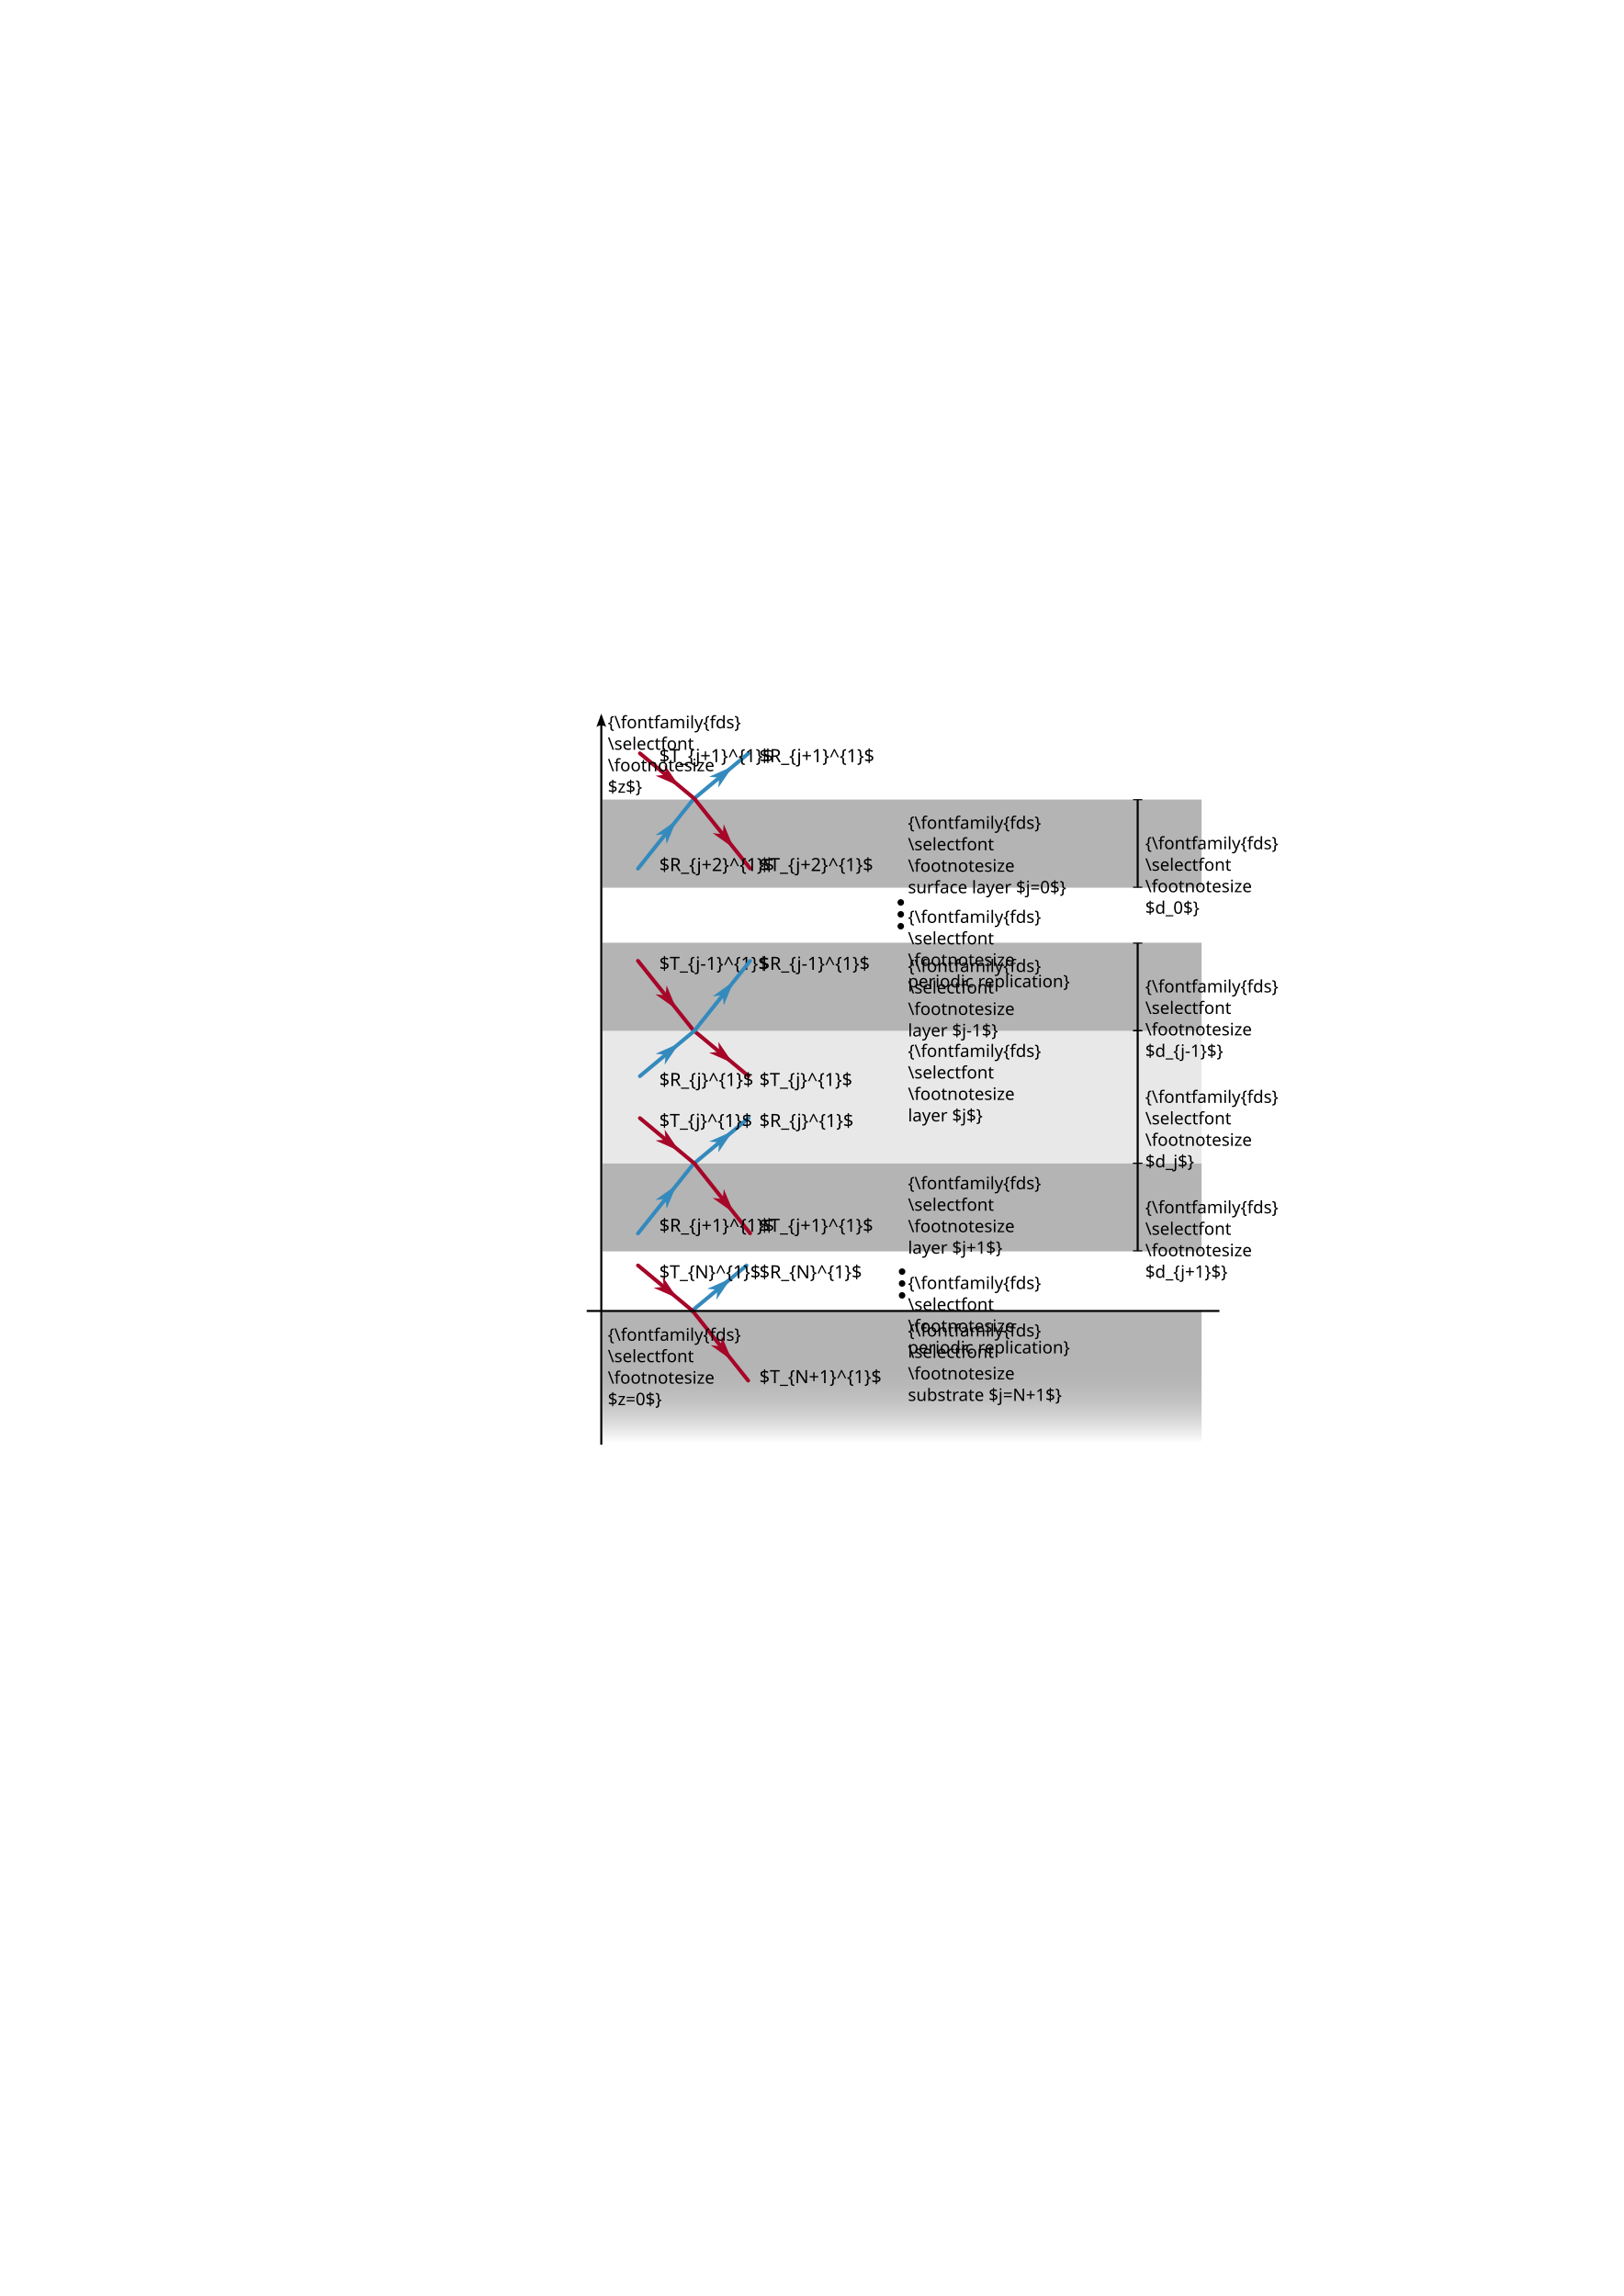
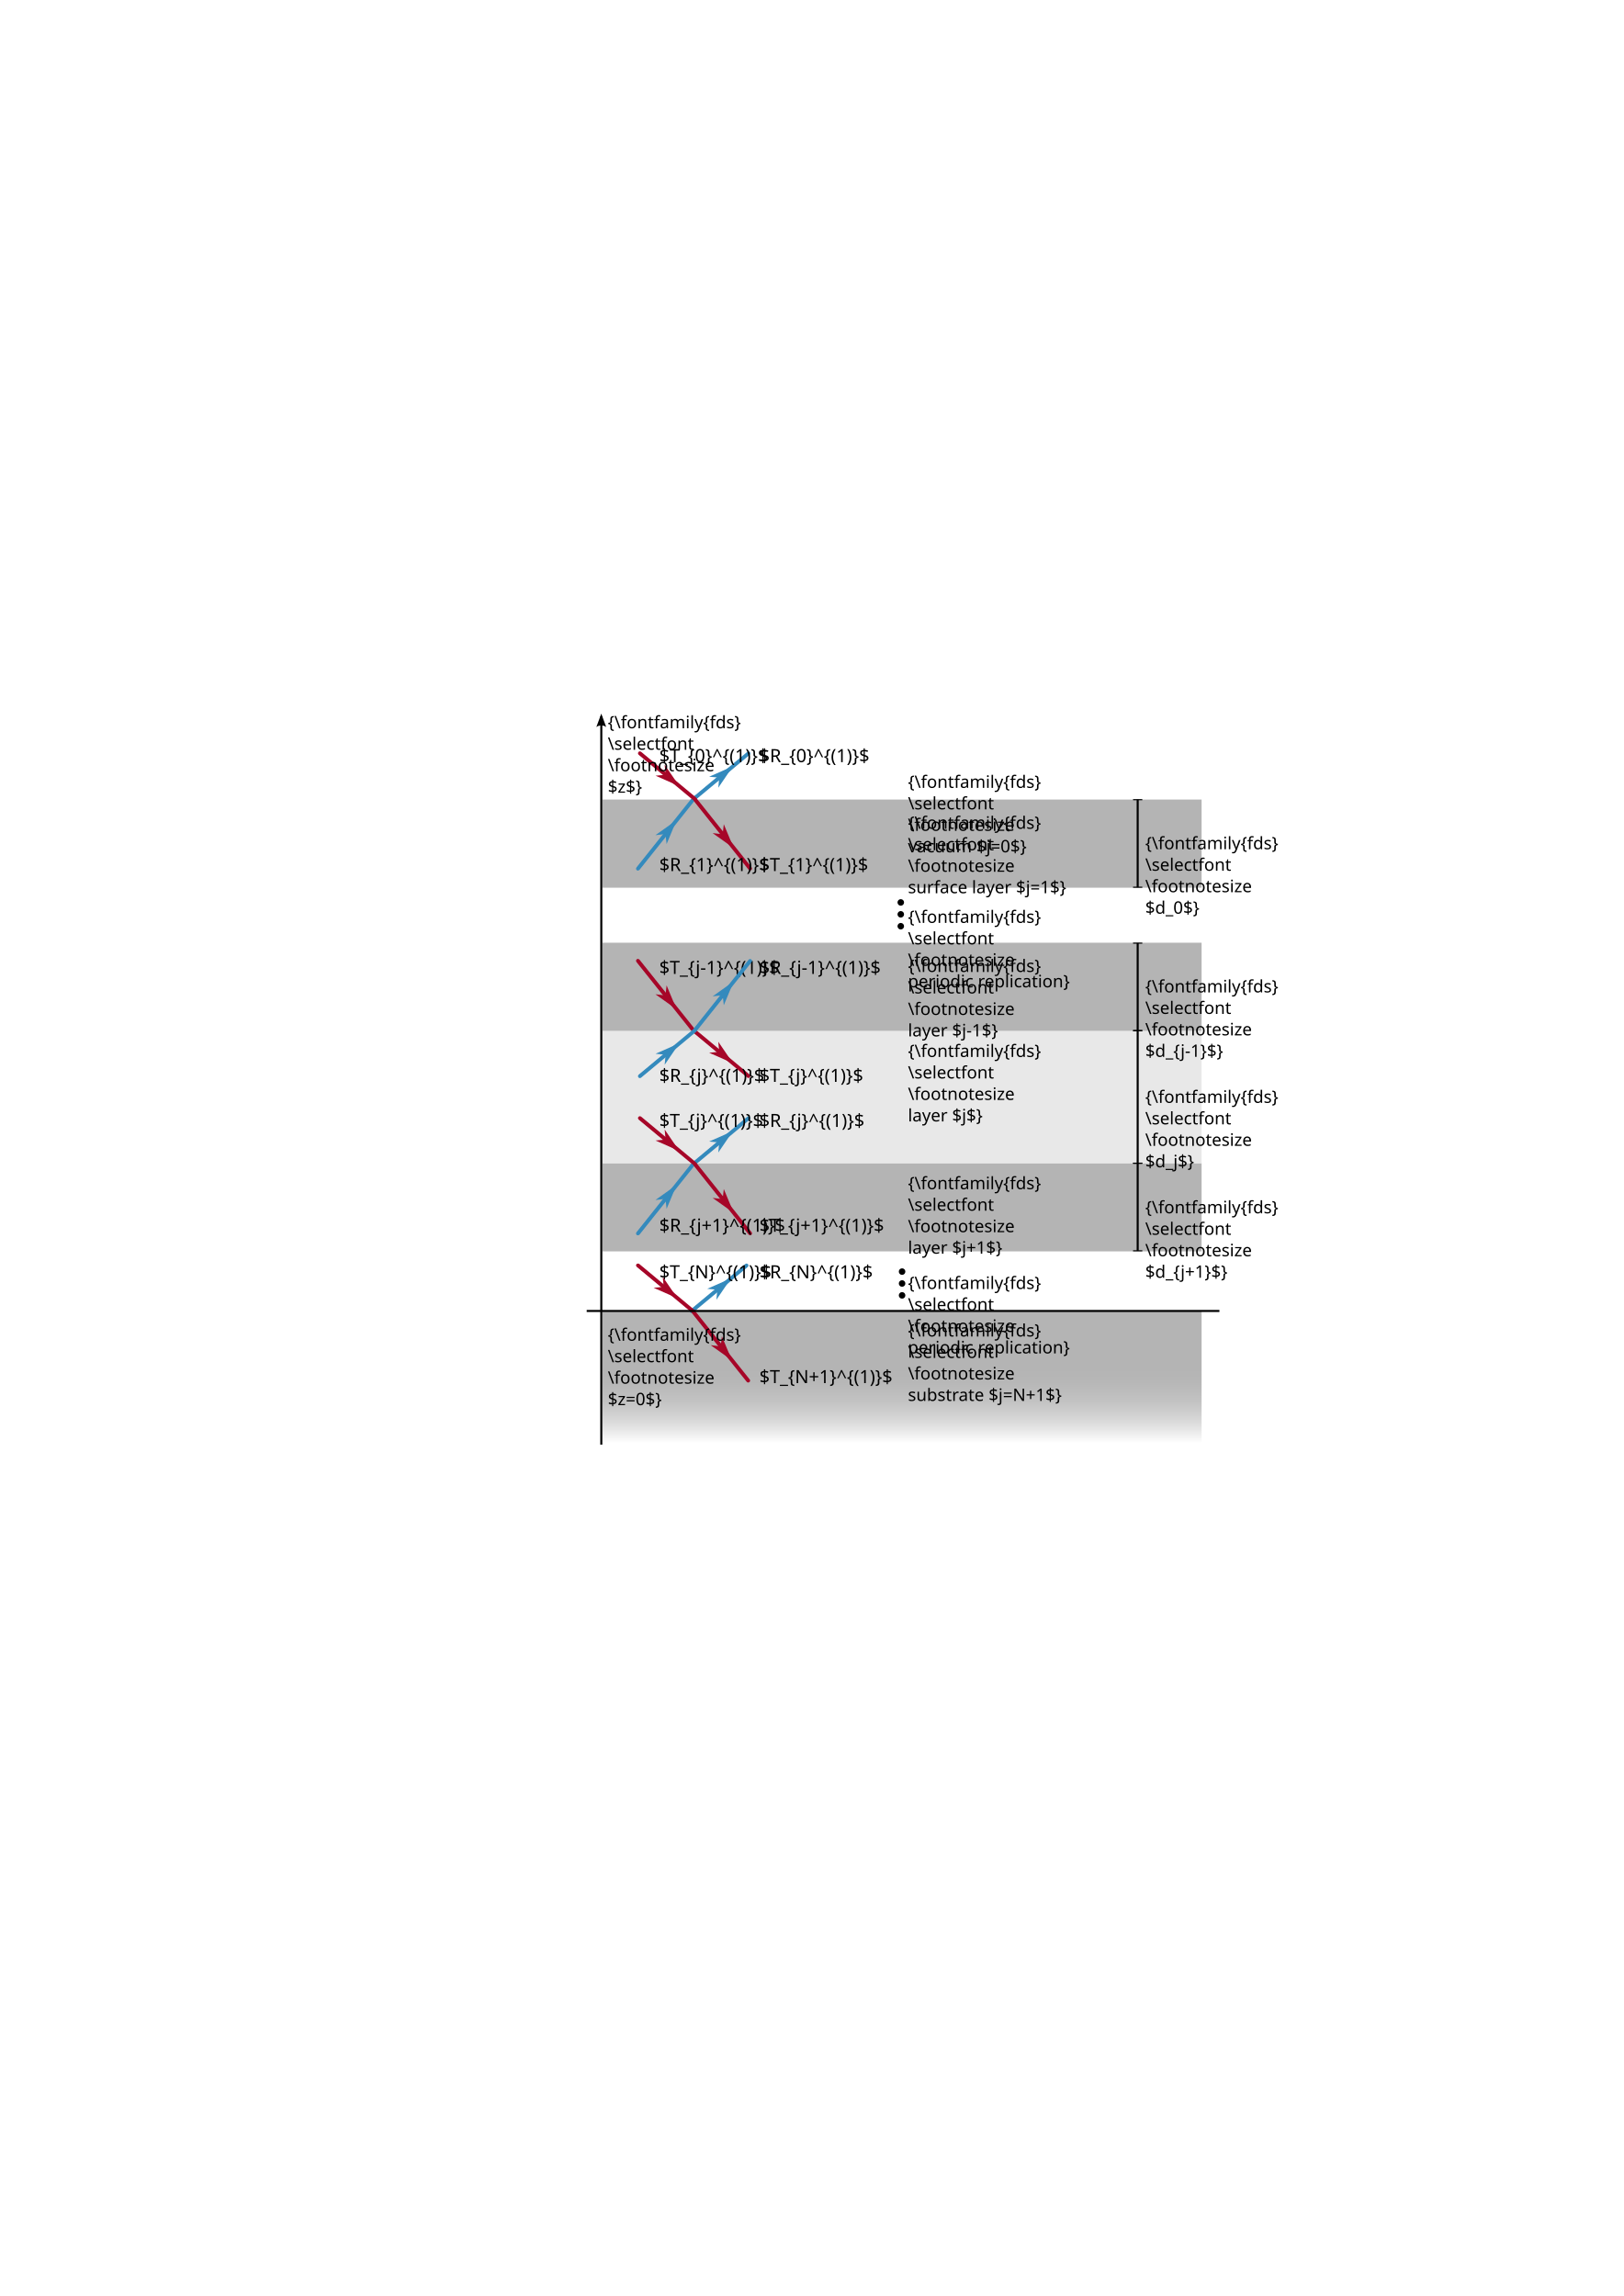
<svg xmlns="http://www.w3.org/2000/svg" xmlns:xlink="http://www.w3.org/1999/xlink" width="210mm" height="297mm" id="svg4737" version="1.1">
  <defs id="defs4739">
    <linearGradient id="linearGradient5473">
      <stop style="stop-color:#b4b4b4;stop-opacity:1;" offset="0" id="stop5475" />
      <stop style="stop-color:#646464;stop-opacity:0;" offset="1" id="stop5477" />
    </linearGradient>
    <linearGradient id="linearGradient5465">
      <stop style="stop-color:#646464;stop-opacity:1;" offset="0" id="stop5467" />
      <stop style="stop-color:#646464;stop-opacity:0;" offset="1" id="stop5469" />
    </linearGradient>
    <marker orient="auto" refY="0.0" refX="0.0" id="StopM" style="overflow:visible">
      <path id="path4431" d="M 0.0,5.65 L 0.0,-5.65" style="fill:none;fill-opacity:0.75;fill-rule:evenodd;stroke:#000000;stroke-width:1.0pt" transform="scale(0.4)" />
    </marker>
    <marker orient="auto" refY="0.0" refX="0.0" id="StopS" style="overflow:visible">
      <path id="path4434" d="M 0.0,5.65 L 0.0,-5.65" style="fill:none;fill-opacity:0.75;fill-rule:evenodd;stroke:#000000;stroke-width:1.0pt" transform="scale(0.2)" />
    </marker>
    <marker style="overflow:visible;" id="Arrow2Mend" refX="0.0" refY="0.0" orient="auto">
      <path transform="scale(0.6) rotate(180) translate(0,0)" d="M 8.719,4.034 L -2.207,0.016 L 8.719,-4.002 C 6.973,-1.63 6.983,1.616 8.719,4.034 z " style="fill-rule:evenodd;stroke-width:0.625;stroke-linejoin:round;" id="path5670" />
    </marker>
    <marker orient="auto" refY="0.0" refX="0.0" id="TriangleOutL" style="overflow:visible">
      <path id="path5785" d="M 5.77,0.0 L -2.88,5.0 L -2.88,-5.0 L 5.77,0.0 z " style="fill-rule:evenodd;stroke:#000000;stroke-width:1.0pt" transform="scale(0.8)" />
    </marker>
    <marker orient="auto" refY="0.0" refX="0.0" id="Arrow2Lend" style="overflow:visible;">
      <path id="path5664" style="fill-rule:evenodd;stroke-width:0.625;stroke-linejoin:round;" d="M 8.719,4.034 L -2.207,0.016 L 8.719,-4.002 C 6.973,-1.63 6.983,1.616 8.719,4.034 z " transform="scale(1.1) rotate(180) translate(1,0)" />
    </marker>
    <marker orient="auto" refY="0.0" refX="0.0" id="Arrow1Mstart" style="overflow:visible">
      <path id="path5649" d="M 0.0,0.0 L 5.0,-5.0 L -12.5,0.0 L 5.0,5.0 L 0.0,0.0 z " style="fill-rule:evenodd;stroke:#000000;stroke-width:1.0pt" transform="scale(0.4) translate(10,0)" />
    </marker>
    <marker style="overflow:visible" id="Arrow1SstartZ" refX="0" refY="0" orient="auto">
      <path transform="matrix(0.2,0,0,0.2,1.2,0)" style="fill:#a60628;fill-rule:evenodd;stroke:#a60628;stroke-width:1pt" d="M 0,0 5,-5 -12.5,0 5,5 0,0 z" id="path5296" />
    </marker>
    <marker style="overflow:visible" id="Arrow1SstartZM" refX="0" refY="0" orient="auto">
      <path transform="matrix(0.2,0,0,0.2,1.2,0)" style="stroke-width:1pt;stroke:#348abd;fill-rule:evenodd;fill:#348abd" d="M 0,0 5,-5 -12.5,0 5,5 0,0 z" id="path5308" />
    </marker>
    <marker style="overflow:visible" id="Arrow1SstartZW" refX="0" refY="0" orient="auto">
      <path transform="matrix(0.2,0,0,0.2,1.2,0)" style="stroke-width:1pt;stroke:#348abd;fill-rule:evenodd;fill:#348abd" d="M 0,0 5,-5 -12.5,0 5,5 0,0 z" id="path5448" />
    </marker>
    <marker style="overflow:visible" id="Arrow1SstartZMV" refX="0" refY="0" orient="auto">
      <path transform="matrix(0.2,0,0,0.2,1.2,0)" style="stroke:#a60628;stroke-width:1pt;fill:#a60628;fill-rule:evenodd" d="M 0,0 5,-5 -12.5,0 5,5 0,0 z" id="path5554" />
    </marker>
    <marker style="overflow:visible" id="Arrow1SstartZp" refX="0" refY="0" orient="auto">
      <path transform="matrix(0.2,0,0,0.2,1.2,0)" style="stroke-width:1pt;stroke:#348abd;fill-rule:evenodd;fill:#348abd" d="M 0,0 5,-5 -12.5,0 5,5 0,0 z" id="path5557" />
    </marker>
    <marker style="overflow:visible" id="Arrow1SstartZMt" refX="0" refY="0" orient="auto">
      <path transform="matrix(0.2,0,0,0.2,1.2,0)" style="stroke:#a60628;stroke-width:1pt;fill:#a60628;fill-rule:evenodd" d="M 0,0 5,-5 -12.5,0 5,5 0,0 z" id="path5560" />
    </marker>
    <marker style="overflow:visible" id="Arrow1SstartZq" refX="0" refY="0" orient="auto">
      <path transform="matrix(0.2,0,0,0.2,1.2,0)" style="stroke-width:1pt;stroke:#348abd;fill-rule:evenodd;fill:#348abd" d="M 0,0 5,-5 -12.5,0 5,5 0,0 z" id="path5563" />
    </marker>
    <marker orient="auto" refY="0.0" refX="0.0" id="Arrow1Mstartj" style="overflow:visible">
      <path id="path9540" d="M 0.0,0.0 L 5.0,-5.0 L -12.5,0.0 L 5.0,5.0 L 0.0,0.0 z " style="stroke:#a60628;stroke-width:1.0pt;fill:#a60628;fill-rule:evenodd" transform="scale(0.4) translate(10,0)" />
    </marker>
    <marker orient="auto" refY="0.0" refX="0.0" id="Arrow1MstartS" style="overflow:visible">
      <path id="path10669" d="M 0.0,0.0 L 5.0,-5.0 L -12.5,0.0 L 5.0,5.0 L 0.0,0.0 z " style="stroke:#a60628;stroke-width:1.0pt;fill:#a60628;fill-rule:evenodd" transform="scale(0.4) translate(10,0)" />
    </marker>
    <marker orient="auto" refY="0.0" refX="0.0" id="Arrow1MstartSQ" style="overflow:visible">
      <path id="path10838" d="M 0.0,0.0 L 5.0,-5.0 L -12.5,0.0 L 5.0,5.0 L 0.0,0.0 z " style="fill-rule:evenodd;stroke:#348abd;stroke-width:1.0pt;fill:#348abd" transform="scale(0.4) translate(10,0)" />
    </marker>
    <marker orient="auto" refY="0.0" refX="0.0" id="Arrow1MstartSw" style="overflow:visible">
      <path id="path10977" d="M 0.0,0.0 L 5.0,-5.0 L -12.5,0.0 L 5.0,5.0 L 0.0,0.0 z " style="fill-rule:evenodd;stroke:#348abd;stroke-width:1.0pt;fill:#348abd" transform="scale(0.4) translate(10,0)" />
    </marker>
    <marker orient="auto" refY="0.0" refX="0.0" id="Arrow1MstartSQw" style="overflow:visible">
      <path id="path11154" d="M 0.0,0.0 L 5.0,-5.0 L -12.5,0.0 L 5.0,5.0 L 0.0,0.0 z " style="stroke:#a60628;stroke-width:1.0pt;fill:#a60628;fill-rule:evenodd" transform="scale(0.4) translate(10,0)" />
    </marker>
    <marker orient="auto" refY="0.0" refX="0.0" id="Arrow1MstartSwe" style="overflow:visible">
      <path id="path11157" d="M 0.0,0.0 L 5.0,-5.0 L -12.5,0.0 L 5.0,5.0 L 0.0,0.0 z " style="stroke:#a60628;stroke-width:1.0pt;fill:#a60628;fill-rule:evenodd" transform="scale(0.4) translate(10,0)" />
    </marker>
    <marker orient="auto" refY="0.0" refX="0.0" id="Arrow1MstartS2" style="overflow:visible">
      <path id="path11319" d="M 0.0,0.0 L 5.0,-5.0 L -12.5,0.0 L 5.0,5.0 L 0.0,0.0 z " style="fill-rule:evenodd;stroke:#348abd;stroke-width:1.0pt;fill:#348abd" transform="scale(0.4) translate(10,0)" />
    </marker>
    <marker orient="auto" refY="0.0" refX="0.0" id="Arrow1MstartSU" style="overflow:visible">
      <path id="path11322" d="M 0.0,0.0 L 5.0,-5.0 L -12.5,0.0 L 5.0,5.0 L 0.0,0.0 z " style="fill-rule:evenodd;stroke:#348abd;stroke-width:1.0pt;fill:#348abd" transform="scale(0.4) translate(10,0)" />
    </marker>
    <linearGradient xlink:href="#linearGradient5473" id="linearGradient5479" x1="427.974" y1="663.774" x2="427.974" y2="696.991" gradientUnits="userSpaceOnUse" gradientTransform="matrix(1,0,0,1.150938,0,-96.76554)" />
  </defs>
  <g id="layer1">
    <rect style="fill:#b4b4b4;fill-opacity:1;fill-rule:evenodd;stroke:none" id="rect5267" width="292.818" height="43.108" x="294.545" y="568.693" />
    <rect style="fill:#e8e8e8;fill-opacity:1;fill-rule:evenodd;stroke:none" id="rect4146" width="292.818" height="64.67" x="294.545" y="504.007" />
    <rect y="460.899" x="294.545" height="43.108" width="292.818" id="rect11504" style="fill:#b4b4b4;fill-opacity:1;fill-rule:evenodd;stroke:none" />
    <text xml:space="preserve" style="font-size:8.402px;font-style:normal;font-variant:normal;font-weight:normal;font-stretch:normal;text-align:start;line-height:125%;letter-spacing:0px;word-spacing:0px;writing-mode:lr-tb;text-anchor:start;fill:#000000;fill-opacity:1;stroke:none;font-family:Sans;-inkscape-font-specification:Sans" x="443.823" y="475.198" id="text4717">
      <tspan x="443.823" y="475.198" id="tspan4719">{\fontfamily{fds}</tspan>
      <tspan x="443.823" y="485.7" id="tspan5395">\selectfont</tspan>
      <tspan x="443.823" y="496.202" id="tspan5397">\footnotesize</tspan>
      <tspan x="443.823" y="506.704" id="tspan5399">layer $j-1$}</tspan>
    </text>
    <text id="text5401" y="516.761" x="443.823" style="font-size:8.402px;font-style:normal;font-variant:normal;font-weight:normal;font-stretch:normal;text-align:start;line-height:125%;letter-spacing:0px;word-spacing:0px;writing-mode:lr-tb;text-anchor:start;fill:#000000;fill-opacity:1;stroke:none;font-family:Sans;-inkscape-font-specification:Sans" xml:space="preserve">
      <tspan id="tspan5403" y="516.761" x="443.823">{\fontfamily{fds}</tspan>
      <tspan id="tspan5405" y="527.263" x="443.823">\selectfont</tspan>
      <tspan id="tspan5407" y="537.765" x="443.823">\footnotesize</tspan>
      <tspan id="tspan5409" y="548.268" x="443.823">layer $j$}</tspan>
    </text>
-     <text xml:space="preserve" style="font-size:8.899px;font-style:normal;font-weight:normal;line-height:125%;letter-spacing:0px;word-spacing:0px;fill:#000000;fill-opacity:1;stroke:none;font-family:Sans" x="322.27" y="474.154" id="text5330">
-       <tspan id="tspan5332" x="322.27" y="474.154">$T_{j-1}^{1}$</tspan>
-     </text>
-     <text id="text5334" y="474.154" x="371.2" style="font-size:8.899px;font-style:normal;font-weight:normal;line-height:125%;letter-spacing:0px;word-spacing:0px;fill:#000000;fill-opacity:1;stroke:none;font-family:Sans" xml:space="preserve">
-       <tspan y="474.154" x="371.2" id="tspan5336">$R_{j-1}^{1}$</tspan>
-     </text>
-     <text id="text5338" y="530.942" x="371.2" style="font-size:8.899px;font-style:normal;font-weight:normal;line-height:125%;letter-spacing:0px;word-spacing:0px;fill:#000000;fill-opacity:1;stroke:none;font-family:Sans" xml:space="preserve">
-       <tspan y="530.942" x="371.2" id="tspan5340">$T_{j}^{1}$</tspan>
+     <text xml:space="preserve" style="font-size:8.899px;font-style:normal;font-weight:normal;line-height:125%;letter-spacing:0px;word-spacing:0px;fill:#000000;fill-opacity:1;stroke:none;font-family:Sans" x="322.27" y="476.154" id="text5330">
+       <tspan id="tspan5332" x="322.27" y="476.154">$T_{j-1}^{(1)}$</tspan>
+     </text>
+     <text id="text5334" y="476.154" x="371.2" style="font-size:8.899px;font-style:normal;font-weight:normal;line-height:125%;letter-spacing:0px;word-spacing:0px;fill:#000000;fill-opacity:1;stroke:none;font-family:Sans" xml:space="preserve">
+       <tspan y="476.154" x="371.2" id="tspan5336">$R_{j-1}^{(1)}$</tspan>
+     </text>
+     <text id="text5338" y="528.942" x="371.2" style="font-size:8.899px;font-style:normal;font-weight:normal;line-height:125%;letter-spacing:0px;word-spacing:0px;fill:#000000;fill-opacity:1;stroke:none;font-family:Sans" xml:space="preserve">
+       <tspan y="528.942" x="371.2" id="tspan5340">$T_{j}^{(1)}$</tspan>
    </text>
    <path id="path5429" d="m 338.704,503.412 -26.783,-33.582" style="fill:none;stroke:#a60628;stroke-width:1.875;stroke-linecap:round;stroke-linejoin:miter;stroke-miterlimit:4;stroke-opacity:1;stroke-dasharray:none;marker-start:none;marker-mid:none;marker-end:none" />
    <path style="fill:none;stroke:#a60628;stroke-width:1.375;stroke-linecap:round;stroke-linejoin:miter;stroke-miterlimit:4;stroke-opacity:1;stroke-dasharray:none;marker-start:url(#Arrow1MstartS);marker-mid:none;marker-end:none" d="M 329.048,491.364 311.688,469.597" id="path8907" />
    <path style="fill:none;stroke:#a60628;stroke-width:1.875;stroke-linecap:round;stroke-linejoin:miter;stroke-miterlimit:4;stroke-opacity:1;stroke-dasharray:none;marker-start:none;marker-mid:none;marker-end:none" d="M 365.851,526.086 339.069,503.795" id="path10763" />
    <path id="path10765" d="M 356.195,518.088 338.836,503.64" style="fill:none;stroke:#a60628;stroke-width:1.375;stroke-linecap:round;stroke-linejoin:miter;stroke-miterlimit:4;stroke-opacity:1;stroke-dasharray:none;marker-start:url(#Arrow1MstartS);marker-mid:none;marker-end:none" />
    <path style="fill:none;stroke:#348abd;stroke-width:1.875;stroke-linecap:round;stroke-linejoin:miter;stroke-miterlimit:4;stroke-opacity:1;stroke-dasharray:none;marker-start:none;marker-mid:none;marker-end:none" d="m 366.663,469.815 -26.783,33.582" id="path10795" />
    <path id="path10797" d="M 357.007,481.864 339.647,503.631" style="fill:none;stroke:#348abd;stroke-width:1.375;stroke-linecap:round;stroke-linejoin:miter;stroke-miterlimit:4;stroke-opacity:1;stroke-dasharray:none;marker-start:url(#Arrow1MstartSQ);marker-mid:none;marker-end:none" />
    <path id="path10801" d="M 339.64,503.795 312.858,526.086" style="fill:none;stroke:#348abd;stroke-width:1.875;stroke-linecap:round;stroke-linejoin:miter;stroke-miterlimit:4;stroke-opacity:1;stroke-dasharray:none;marker-start:none;marker-mid:none;marker-end:none" />
    <path style="fill:none;stroke:#348abd;stroke-width:1.375;stroke-linecap:round;stroke-linejoin:miter;stroke-miterlimit:4;stroke-opacity:1;stroke-dasharray:none;marker-start:url(#Arrow1MstartSw);marker-mid:none;marker-end:none" d="m 329.984,511.792 -17.36,14.448" id="path10803" />
-     <text xml:space="preserve" style="font-size:8.899px;font-style:normal;font-weight:normal;line-height:125%;letter-spacing:0px;word-spacing:0px;fill:#000000;fill-opacity:1;stroke:none;font-family:Sans" x="322.27" y="530.942" id="text11438">
-       <tspan id="tspan11440" x="322.27" y="530.942">$R_{j}^{1}$</tspan>
+     <text xml:space="preserve" style="font-size:8.899px;font-style:normal;font-weight:normal;line-height:125%;letter-spacing:0px;word-spacing:0px;fill:#000000;fill-opacity:1;stroke:none;font-family:Sans" x="322.27" y="528.942" id="text11438">
+       <tspan id="tspan11440" x="322.27" y="528.942">$R_{j}^{(1)}$</tspan>
    </text>
    <text xml:space="preserve" style="font-size:8.402px;font-style:normal;font-variant:normal;font-weight:normal;font-stretch:normal;text-align:start;line-height:125%;letter-spacing:0px;word-spacing:0px;writing-mode:lr-tb;text-anchor:start;fill:#000000;fill-opacity:1;stroke:none;font-family:Sans;-inkscape-font-specification:Sans" x="443.823" y="581.415" id="text11446">
      <tspan x="443.823" y="581.415" id="tspan11448">{\fontfamily{fds}</tspan>
      <tspan x="443.823" y="591.917" id="tspan11450">\selectfont</tspan>
      <tspan x="443.823" y="602.42" id="tspan11452">\footnotesize</tspan>
      <tspan x="443.823" y="612.922" id="tspan11454">layer $j+1$}</tspan>
    </text>
    <path style="fill:none;stroke:#348abd;stroke-width:1.875;stroke-linecap:round;stroke-linejoin:miter;stroke-miterlimit:4;stroke-opacity:1;stroke-dasharray:none;marker-start:none;marker-mid:none;marker-end:none" d="m 338.704,569.375 -26.783,33.582" id="path11092" />
    <path id="path11094" d="M 329.048,581.423 311.688,603.19" style="fill:none;stroke:#348abd;stroke-width:1.375;stroke-linecap:round;stroke-linejoin:miter;stroke-miterlimit:4;stroke-opacity:1;stroke-dasharray:none;marker-start:url(#Arrow1MstartS2);marker-mid:none;marker-end:none" />
    <path id="path11096" d="M 365.851,546.701 339.069,568.992" style="fill:none;stroke:#348abd;stroke-width:1.875;stroke-linecap:round;stroke-linejoin:miter;stroke-miterlimit:4;stroke-opacity:1;stroke-dasharray:none;marker-start:none;marker-mid:none;marker-end:none" />
    <path style="fill:none;stroke:#348abd;stroke-width:1.375;stroke-linecap:round;stroke-linejoin:miter;stroke-miterlimit:4;stroke-opacity:1;stroke-dasharray:none;marker-start:url(#Arrow1MstartSU);marker-mid:none;marker-end:none" d="M 356.195,554.699 338.836,569.147" id="path11098" />
    <path id="path11100" d="M 366.663,602.972 339.88,569.39" style="fill:none;stroke:#a60628;stroke-width:1.875;stroke-linecap:round;stroke-linejoin:miter;stroke-miterlimit:4;stroke-opacity:1;stroke-dasharray:none;marker-start:none;marker-mid:none;marker-end:none" />
    <path style="fill:none;stroke:#a60628;stroke-width:1.375;stroke-linecap:round;stroke-linejoin:miter;stroke-miterlimit:4;stroke-opacity:1;stroke-dasharray:none;marker-start:url(#Arrow1MstartSQw);marker-mid:none;marker-end:none" d="M 357.007,590.923 339.647,569.156" id="path11102" />
    <path style="fill:none;stroke:#a60628;stroke-width:1.875;stroke-linecap:round;stroke-linejoin:miter;stroke-miterlimit:4;stroke-opacity:1;stroke-dasharray:none;marker-start:none;marker-mid:none;marker-end:none" d="M 339.64,568.992 312.858,546.701" id="path11104" />
    <path id="path11106" d="M 329.984,560.995 312.625,546.546" style="fill:none;stroke:#a60628;stroke-width:1.375;stroke-linecap:round;stroke-linejoin:miter;stroke-miterlimit:4;stroke-opacity:1;stroke-dasharray:none;marker-start:url(#Arrow1MstartSwe);marker-mid:none;marker-end:none" />
    <text id="text11460" y="602.22" x="371.2" style="font-size:8.899px;font-style:normal;font-weight:normal;line-height:125%;letter-spacing:0px;word-spacing:0px;fill:#000000;fill-opacity:1;stroke:none;font-family:Sans" xml:space="preserve">
-       <tspan y="602.22" x="371.2" id="tspan11462">$T_{j+1}^{1}$</tspan>
+       <tspan y="602.22" x="371.2" id="tspan11462">$T_{j+1}^{(1)}$</tspan>
    </text>
    <text xml:space="preserve" style="font-size:8.899px;font-style:normal;font-weight:normal;line-height:125%;letter-spacing:0px;word-spacing:0px;fill:#000000;fill-opacity:1;stroke:none;font-family:Sans" x="322.27" y="602.22" id="text11464">
-       <tspan id="tspan11466" x="322.27" y="602.22">$R_{j+1}^{1}$</tspan>
+       <tspan id="tspan11466" x="322.27" y="602.22">$R_{j+1}^{(1)}$</tspan>
    </text>
    <text xml:space="preserve" style="font-size:8.899px;font-style:normal;font-weight:normal;line-height:125%;letter-spacing:0px;word-spacing:0px;fill:#000000;fill-opacity:1;stroke:none;font-family:Sans" x="322.27" y="550.968" id="text11468">
-       <tspan id="tspan11470" x="322.27" y="550.968">$T_{j}^{1}$</tspan>
+       <tspan id="tspan11470" x="322.27" y="550.968">$T_{j}^{(1)}$</tspan>
    </text>
    <text id="text11472" y="550.968" x="371.2" style="font-size:8.899px;font-style:normal;font-weight:normal;line-height:125%;letter-spacing:0px;word-spacing:0px;fill:#000000;fill-opacity:1;stroke:none;font-family:Sans" xml:space="preserve">
-       <tspan y="550.968" x="371.2" id="tspan11474">$R_{j}^{1}$</tspan>
+       <tspan y="550.968" x="371.2" id="tspan11474">$R_{j}^{(1)}$</tspan>
    </text>
    <path style="fill:#000000;fill-opacity:1;stroke:none" id="path11480" d="m 359.614,298.788 a 6.566,6.566 0 1 1 -13.132,0 6.566,6.566 0 1 1 13.132,0 z" transform="matrix(0.2440209,0,0,0.2440209,354.1677,379.9141)" />
    <path transform="matrix(0.2440209,0,0,0.2440209,354.1677,374.1024)" d="m 359.614,298.788 a 6.566,6.566 0 1 1 -13.132,0 6.566,6.566 0 1 1 13.132,0 z" id="path11482" style="fill:#000000;fill-opacity:1;stroke:none" />
    <path style="fill:#000000;fill-opacity:1;stroke:none" id="path11484" d="m 359.614,298.788 a 6.566,6.566 0 1 1 -13.132,0 6.566,6.566 0 1 1 13.132,0 z" transform="matrix(0.2440209,0,0,0.2440209,354.1677,368.2907)" />
    <g id="g4188" transform="translate(0,-2)">
      <path style="fill:#000000;fill-opacity:1;stroke:none" id="path11486" d="m 359.614,298.788 c 0,3.626 -2.94,6.566 -6.566,6.566 -3.626,0 -6.566,-2.94 -6.566,-6.566 0,-3.626 2.94,-6.566 6.566,-6.566 3.626,0 6.566,2.94 6.566,6.566 z" transform="matrix(0.2440209,0,0,0.2440209,354.8029,562.4021)" />
      <path transform="matrix(0.2440209,0,0,0.2440209,354.8029,556.5904)" d="m 359.614,298.788 c 0,3.626 -2.94,6.566 -6.566,6.566 -3.626,0 -6.566,-2.94 -6.566,-6.566 0,-3.626 2.94,-6.566 6.566,-6.566 3.626,0 6.566,2.94 6.566,6.566 z" id="path11488" style="fill:#000000;fill-opacity:1;stroke:none" />
      <path style="fill:#000000;fill-opacity:1;stroke:none" id="path11490" d="m 359.614,298.788 c 0,3.626 -2.94,6.566 -6.566,6.566 -3.626,0 -6.566,-2.94 -6.566,-6.566 0,-3.626 2.94,-6.566 6.566,-6.566 3.626,0 6.566,2.94 6.566,6.566 z" transform="matrix(0.2440209,0,0,0.2440209,354.8029,550.7787)" />
    </g>
    <rect y="641.094" x="294.545" height="65.359" width="292.818" id="rect11492" style="fill:url(#linearGradient5479);fill-opacity:1;fill-rule:evenodd;stroke:none" />
    <rect style="fill:#b4b4b4;fill-opacity:1;fill-rule:evenodd;stroke:none" id="rect3966" width="292.818" height="43.108" x="294.545" y="390.899" />
    <text id="text4000" y="405.198" x="443.823" style="font-size:8.402px;font-style:normal;font-variant:normal;font-weight:normal;font-stretch:normal;text-align:start;line-height:125%;letter-spacing:0px;word-spacing:0px;writing-mode:lr-tb;text-anchor:start;fill:#000000;fill-opacity:1;stroke:none;font-family:Sans;-inkscape-font-specification:Sans" xml:space="preserve">
      <tspan id="tspan4002" y="405.198" x="443.823">{\fontfamily{fds}</tspan>
      <tspan id="tspan4004" y="415.7" x="443.823">\selectfont</tspan>
      <tspan id="tspan4006" y="426.202" x="443.823">\footnotesize</tspan>
-       <tspan id="tspan4008" y="436.704" x="443.823">surface layer $j=0$}</tspan>
+       <tspan id="tspan4008" y="436.704" x="443.823">surface layer $j=1$}</tspan>
    </text>
    <path style="fill:none;stroke:#348abd;stroke-width:1.875;stroke-linecap:round;stroke-linejoin:miter;stroke-miterlimit:4;stroke-opacity:1;stroke-dasharray:none;marker-start:none;marker-mid:none;marker-end:none" d="m 364.915,618.701 -26.783,22.291" id="path4014" />
    <path id="path4016" d="m 355.259,626.699 -17.36,14.448" style="fill:none;stroke:#348abd;stroke-width:1.375;stroke-linecap:round;stroke-linejoin:miter;stroke-miterlimit:4;stroke-opacity:1;stroke-dasharray:none;marker-start:url(#Arrow1MstartSU);marker-mid:none;marker-end:none" />
    <path style="fill:none;stroke:#a60628;stroke-width:1.875;stroke-linecap:round;stroke-linejoin:miter;stroke-miterlimit:4;stroke-opacity:1;stroke-dasharray:none;marker-start:none;marker-mid:none;marker-end:none" d="M 365.727,674.972 338.944,641.39" id="path4018" />
    <path id="path4020" d="M 356.07,662.923 338.711,641.156" style="fill:none;stroke:#a60628;stroke-width:1.375;stroke-linecap:round;stroke-linejoin:miter;stroke-miterlimit:4;stroke-opacity:1;stroke-dasharray:none;marker-start:url(#Arrow1MstartSQw);marker-mid:none;marker-end:none" />
    <path id="path4022" d="M 338.704,640.992 311.922,618.701" style="fill:none;stroke:#a60628;stroke-width:1.875;stroke-linecap:round;stroke-linejoin:miter;stroke-miterlimit:4;stroke-opacity:1;stroke-dasharray:none;marker-start:none;marker-mid:none;marker-end:none" />
    <path style="fill:none;stroke:#a60628;stroke-width:1.375;stroke-linecap:round;stroke-linejoin:miter;stroke-miterlimit:4;stroke-opacity:1;stroke-dasharray:none;marker-start:url(#Arrow1MstartSwe);marker-mid:none;marker-end:none" d="M 329.048,632.995 311.688,618.546" id="path4024" />
    <text xml:space="preserve" style="font-size:8.899px;font-style:normal;font-weight:normal;line-height:125%;letter-spacing:0px;word-spacing:0px;fill:#000000;fill-opacity:1;stroke:none;font-family:Sans" x="371.2" y="676.22" id="text4026">
-       <tspan id="tspan4028" x="371.2" y="676.22">$T_{N+1}^{1}$</tspan>
+       <tspan id="tspan4028" x="371.2" y="676.22">$T_{N+1}^{(1)}$</tspan>
    </text>
    <text id="text4034" y="624.968" x="322.27" style="font-size:8.899px;font-style:normal;font-weight:normal;line-height:125%;letter-spacing:0px;word-spacing:0px;fill:#000000;fill-opacity:1;stroke:none;font-family:Sans" xml:space="preserve">
-       <tspan y="624.968" x="322.27" id="tspan4036">$T_{N}^{1}$</tspan>
+       <tspan y="624.968" x="322.27" id="tspan4036">$T_{N}^{(1)}$</tspan>
    </text>
    <text xml:space="preserve" style="font-size:8.899px;font-style:normal;font-weight:normal;line-height:125%;letter-spacing:0px;word-spacing:0px;fill:#000000;fill-opacity:1;stroke:none;font-family:Sans" x="371.2" y="624.968" id="text4038">
-       <tspan id="tspan4040" x="371.2" y="624.968">$R_{N}^{1}$</tspan>
+       <tspan id="tspan4040" x="371.2" y="624.968">$R_{N}^{(1)}$</tspan>
    </text>
    <path id="path4046" d="m 338.704,391.017 -26.783,33.582" style="fill:none;stroke:#348abd;stroke-width:1.875;stroke-linecap:round;stroke-linejoin:miter;stroke-miterlimit:4;stroke-opacity:1;stroke-dasharray:none;marker-start:none;marker-mid:none;marker-end:none" />
    <path style="fill:none;stroke:#348abd;stroke-width:1.375;stroke-linecap:round;stroke-linejoin:miter;stroke-miterlimit:4;stroke-opacity:1;stroke-dasharray:none;marker-start:url(#Arrow1MstartS2);marker-mid:none;marker-end:none" d="M 329.048,403.065 311.688,424.832" id="path4048" />
    <path style="fill:none;stroke:#348abd;stroke-width:1.875;stroke-linecap:round;stroke-linejoin:miter;stroke-miterlimit:4;stroke-opacity:1;stroke-dasharray:none;marker-start:none;marker-mid:none;marker-end:none" d="M 365.851,368.343 339.069,390.634" id="path4050" />
    <path id="path4052" d="M 356.195,376.341 338.836,390.789" style="fill:none;stroke:#348abd;stroke-width:1.375;stroke-linecap:round;stroke-linejoin:miter;stroke-miterlimit:4;stroke-opacity:1;stroke-dasharray:none;marker-start:url(#Arrow1MstartSU);marker-mid:none;marker-end:none" />
    <path style="fill:none;stroke:#a60628;stroke-width:1.875;stroke-linecap:round;stroke-linejoin:miter;stroke-miterlimit:4;stroke-opacity:1;stroke-dasharray:none;marker-start:none;marker-mid:none;marker-end:none" d="M 366.663,424.614 339.88,391.031" id="path4054" />
    <path id="path4056" d="M 357.007,412.565 339.647,390.798" style="fill:none;stroke:#a60628;stroke-width:1.375;stroke-linecap:round;stroke-linejoin:miter;stroke-miterlimit:4;stroke-opacity:1;stroke-dasharray:none;marker-start:url(#Arrow1MstartSQw);marker-mid:none;marker-end:none" />
    <path id="path4058" d="M 339.64,390.634 312.858,368.343" style="fill:none;stroke:#a60628;stroke-width:1.875;stroke-linecap:round;stroke-linejoin:miter;stroke-miterlimit:4;stroke-opacity:1;stroke-dasharray:none;marker-start:none;marker-mid:none;marker-end:none" />
    <path style="fill:none;stroke:#a60628;stroke-width:1.375;stroke-linecap:round;stroke-linejoin:miter;stroke-miterlimit:4;stroke-opacity:1;stroke-dasharray:none;marker-start:url(#Arrow1MstartSwe);marker-mid:none;marker-end:none" d="M 329.984,382.637 312.625,368.188" id="path4060" />
    <text xml:space="preserve" style="font-size:8.899px;font-style:normal;font-weight:normal;line-height:125%;letter-spacing:0px;word-spacing:0px;fill:#000000;fill-opacity:1;stroke:none;font-family:Sans" x="371.2" y="425.862" id="text4062">
-       <tspan id="tspan4064" x="371.2" y="425.862">$T_{j+2}^{1}$</tspan>
+       <tspan id="tspan4064" x="371.2" y="425.862">$T_{1}^{(1)}$</tspan>
    </text>
    <text id="text4066" y="425.862" x="322.27" style="font-size:8.899px;font-style:normal;font-weight:normal;line-height:125%;letter-spacing:0px;word-spacing:0px;fill:#000000;fill-opacity:1;stroke:none;font-family:Sans" xml:space="preserve">
-       <tspan y="425.862" x="322.27" id="tspan4068">$R_{j+2}^{1}$</tspan>
+       <tspan y="425.862" x="322.27" id="tspan4068">$R_{1}^{(1)}$</tspan>
    </text>
    <text id="text4070" y="372.61" x="322.27" style="font-size:8.899px;font-style:normal;font-weight:normal;line-height:125%;letter-spacing:0px;word-spacing:0px;fill:#000000;fill-opacity:1;stroke:none;font-family:Sans" xml:space="preserve">
-       <tspan y="372.61" x="322.27" id="tspan4072">$T_{j+1}^{1}$</tspan>
+       <tspan y="372.61" x="322.27" id="tspan4072">$T_{0}^{(1)}$</tspan>
    </text>
    <text xml:space="preserve" style="font-size:8.899px;font-style:normal;font-weight:normal;line-height:125%;letter-spacing:0px;word-spacing:0px;fill:#000000;fill-opacity:1;stroke:none;font-family:Sans" x="371.2" y="372.61" id="text4074">
-       <tspan id="tspan4076" x="371.2" y="372.61">$R_{j+1}^{1}$</tspan>
+       <tspan id="tspan4076" x="371.2" y="372.61">$R_{0}^{(1)}$</tspan>
    </text>
    <text xml:space="preserve" style="font-size:8.402px;font-style:normal;font-variant:normal;font-weight:normal;font-stretch:normal;text-align:start;line-height:125%;letter-spacing:0px;word-spacing:0px;writing-mode:lr-tb;text-anchor:start;fill:#000000;fill-opacity:1;stroke:none;font-family:Sans;-inkscape-font-specification:Sans" x="443.823" y="451.198" id="text4148">
      <tspan x="443.823" y="451.198" id="tspan4150">{\fontfamily{fds}</tspan>
      <tspan x="443.823" y="461.7" id="tspan4152">\selectfont</tspan>
      <tspan x="443.823" y="472.202" id="tspan4154">\footnotesize</tspan>
      <tspan x="443.823" y="482.704" id="tspan4156">periodic replication}</tspan>
    </text>
    <text id="text4168" y="630.188" x="443.823" style="font-size:8.402px;font-style:normal;font-variant:normal;font-weight:normal;font-stretch:normal;text-align:start;line-height:125%;letter-spacing:0px;word-spacing:0px;writing-mode:lr-tb;text-anchor:start;fill:#000000;fill-opacity:1;stroke:none;font-family:Sans;-inkscape-font-specification:Sans" xml:space="preserve">
      <tspan id="tspan4170" y="630.188" x="443.823">{\fontfamily{fds}</tspan>
      <tspan id="tspan4172" y="640.69" x="443.823">\selectfont</tspan>
      <tspan id="tspan4174" y="651.192" x="443.823">\footnotesize</tspan>
      <tspan id="tspan4176" y="661.694" x="443.823">periodic replication}</tspan>
    </text>
    <text id="text4178" y="653.415" x="443.823" style="font-size:8.402px;font-style:normal;font-variant:normal;font-weight:normal;font-stretch:normal;text-align:start;line-height:125%;letter-spacing:0px;word-spacing:0px;writing-mode:lr-tb;text-anchor:start;fill:#000000;fill-opacity:1;stroke:none;font-family:Sans;-inkscape-font-specification:Sans" xml:space="preserve">
      <tspan id="tspan4180" y="653.415" x="443.823">{\fontfamily{fds}</tspan>
      <tspan id="tspan4182" y="663.917" x="443.823">\selectfont</tspan>
      <tspan id="tspan4184" y="674.42" x="443.823">\footnotesize</tspan>
      <tspan id="tspan4186" y="684.922" x="443.823">substrate $j=N+1$}</tspan>
    </text>
    <path style="fill:none;stroke:#000000;stroke-width:1px;stroke-linecap:butt;stroke-linejoin:miter;stroke-opacity:1;marker-start:url(#StopM);marker-end:url(#StopM)" d="m 556.125,390.965 0,42.805" id="path4253" />
    <path id="path5183" d="m 556.125,461.091 0,42.805" style="fill:none;stroke:#000000;stroke-width:1px;stroke-linecap:butt;stroke-linejoin:miter;stroke-opacity:1;marker-start:url(#StopM);marker-end:url(#StopM)" />
    <path style="fill:none;stroke:#000000;stroke-width:1;stroke-linecap:butt;stroke-linejoin:miter;stroke-miterlimit:4;stroke-opacity:1;stroke-dasharray:none;marker-start:url(#StopM);marker-end:url(#StopM)" d="m 556.125,503.849 0,64.839" id="path5185" />
    <path style="fill:none;stroke:#000000;stroke-width:1px;stroke-linecap:butt;stroke-linejoin:miter;stroke-opacity:1;marker-start:url(#StopM);marker-end:url(#StopM)" d="m 556.125,568.712 0,42.805" id="path5187" />
    <text xml:space="preserve" style="font-size:8.402px;font-style:normal;font-variant:normal;font-weight:normal;font-stretch:normal;text-align:start;line-height:125%;letter-spacing:0px;word-spacing:0px;writing-mode:lr-tb;text-anchor:start;fill:#000000;fill-opacity:1;stroke:none;font-family:Sans;-inkscape-font-specification:Sans" x="559.823" y="415.198" id="text5189">
      <tspan x="559.823" y="415.198" id="tspan5191">{\fontfamily{fds}</tspan>
      <tspan x="559.823" y="425.7" id="tspan5193">\selectfont</tspan>
      <tspan x="559.823" y="436.202" id="tspan5195">\footnotesize</tspan>
      <tspan x="559.823" y="446.704" id="tspan5197">$d_0$}</tspan>
    </text>
    <text id="text5199" y="485.198" x="559.823" style="font-size:8.402px;font-style:normal;font-variant:normal;font-weight:normal;font-stretch:normal;text-align:start;line-height:125%;letter-spacing:0px;word-spacing:0px;writing-mode:lr-tb;text-anchor:start;fill:#000000;fill-opacity:1;stroke:none;font-family:Sans;-inkscape-font-specification:Sans" xml:space="preserve">
      <tspan id="tspan5201" y="485.198" x="559.823">{\fontfamily{fds}</tspan>
      <tspan id="tspan5203" y="495.7" x="559.823">\selectfont</tspan>
      <tspan id="tspan5205" y="506.202" x="559.823">\footnotesize</tspan>
      <tspan id="tspan5207" y="516.704" x="559.823">$d_{j-1}$}</tspan>
    </text>
    <text xml:space="preserve" style="font-size:8.402px;font-style:normal;font-variant:normal;font-weight:normal;font-stretch:normal;text-align:start;line-height:125%;letter-spacing:0px;word-spacing:0px;writing-mode:lr-tb;text-anchor:start;fill:#000000;fill-opacity:1;stroke:none;font-family:Sans;-inkscape-font-specification:Sans" x="559.823" y="539.198" id="text5209">
      <tspan x="559.823" y="539.198" id="tspan5211">{\fontfamily{fds}</tspan>
      <tspan x="559.823" y="549.7" id="tspan5213">\selectfont</tspan>
      <tspan x="559.823" y="560.202" id="tspan5215">\footnotesize</tspan>
      <tspan x="559.823" y="570.704" id="tspan5217">$d_j$}</tspan>
    </text>
    <text id="text5219" y="593.198" x="559.823" style="font-size:8.402px;font-style:normal;font-variant:normal;font-weight:normal;font-stretch:normal;text-align:start;line-height:125%;letter-spacing:0px;word-spacing:0px;writing-mode:lr-tb;text-anchor:start;fill:#000000;fill-opacity:1;stroke:none;font-family:Sans;-inkscape-font-specification:Sans" xml:space="preserve">
      <tspan id="tspan5221" y="593.198" x="559.823">{\fontfamily{fds}</tspan>
      <tspan id="tspan5223" y="603.7" x="559.823">\selectfont</tspan>
      <tspan id="tspan5225" y="614.202" x="559.823">\footnotesize</tspan>
      <tspan id="tspan5227" y="624.704" x="559.823">$d_{j+1}$}</tspan>
    </text>
    <path style="fill:none;stroke:#000000;stroke-width:1px;stroke-linecap:butt;stroke-linejoin:miter;stroke-opacity:1;marker-end:url(#Arrow2Mend)" d="m 293.929,706.291 0,-356.071" id="path5239" />
    <path style="fill:none;stroke:#000000;stroke-width:1px;stroke-linecap:butt;stroke-linejoin:miter;stroke-opacity:1" d="m 286.786,640.934 309.286,0" id="path5463" />
    <text xml:space="preserve" style="font-size:8.402px;font-style:normal;font-variant:normal;font-weight:normal;font-stretch:normal;text-align:start;line-height:125%;letter-spacing:0px;word-spacing:0px;writing-mode:lr-tb;text-anchor:start;fill:#000000;fill-opacity:1;stroke:none;font-family:Sans;-inkscape-font-specification:Sans" x="297.109" y="356.055" id="text5481">
      <tspan x="297.109" y="356.055" id="tspan5489">{\fontfamily{fds}</tspan>
      <tspan x="297.109" y="366.557" id="tspan5515">\selectfont</tspan>
      <tspan x="297.109" y="377.059" id="tspan5517">\footnotesize</tspan>
      <tspan x="297.109" y="387.561" id="tspan5519">$z$}</tspan>
    </text>
    <text id="text5491" y="655.484" x="297.109" style="font-size:8.402px;font-style:normal;font-variant:normal;font-weight:normal;font-stretch:normal;text-align:start;line-height:125%;letter-spacing:0px;word-spacing:0px;writing-mode:lr-tb;text-anchor:start;fill:#000000;fill-opacity:1;stroke:none;font-family:Sans;-inkscape-font-specification:Sans" xml:space="preserve">
      <tspan id="tspan5499" y="655.484" x="297.109">{\fontfamily{fds}</tspan>
      <tspan y="665.986" x="297.109" id="tspan5521">\selectfont</tspan>
      <tspan y="676.488" x="297.109" id="tspan5523">\footnotesize</tspan>
      <tspan y="686.99" x="297.109" id="tspan5525">$z=0$}</tspan>
    </text>
+     <text xml:space="preserve" style="font-size:8.402px;font-style:normal;font-variant:normal;font-weight:normal;font-stretch:normal;text-align:start;line-height:125%;letter-spacing:0px;word-spacing:0px;writing-mode:lr-tb;text-anchor:start;fill:#000000;fill-opacity:1;stroke:none;font-family:Sans;-inkscape-font-specification:Sans" x="443.823" y="385.198" id="text5527">
+       <tspan x="443.823" y="385.198" id="tspan5529">{\fontfamily{fds}</tspan>
+       <tspan x="443.823" y="395.7" id="tspan5531">\selectfont</tspan>
+       <tspan x="443.823" y="406.202" id="tspan5533">\footnotesize</tspan>
+       <tspan x="443.823" y="416.704" id="tspan5535">vacuum $j=0$}</tspan>
+     </text>
  </g>
</svg>
